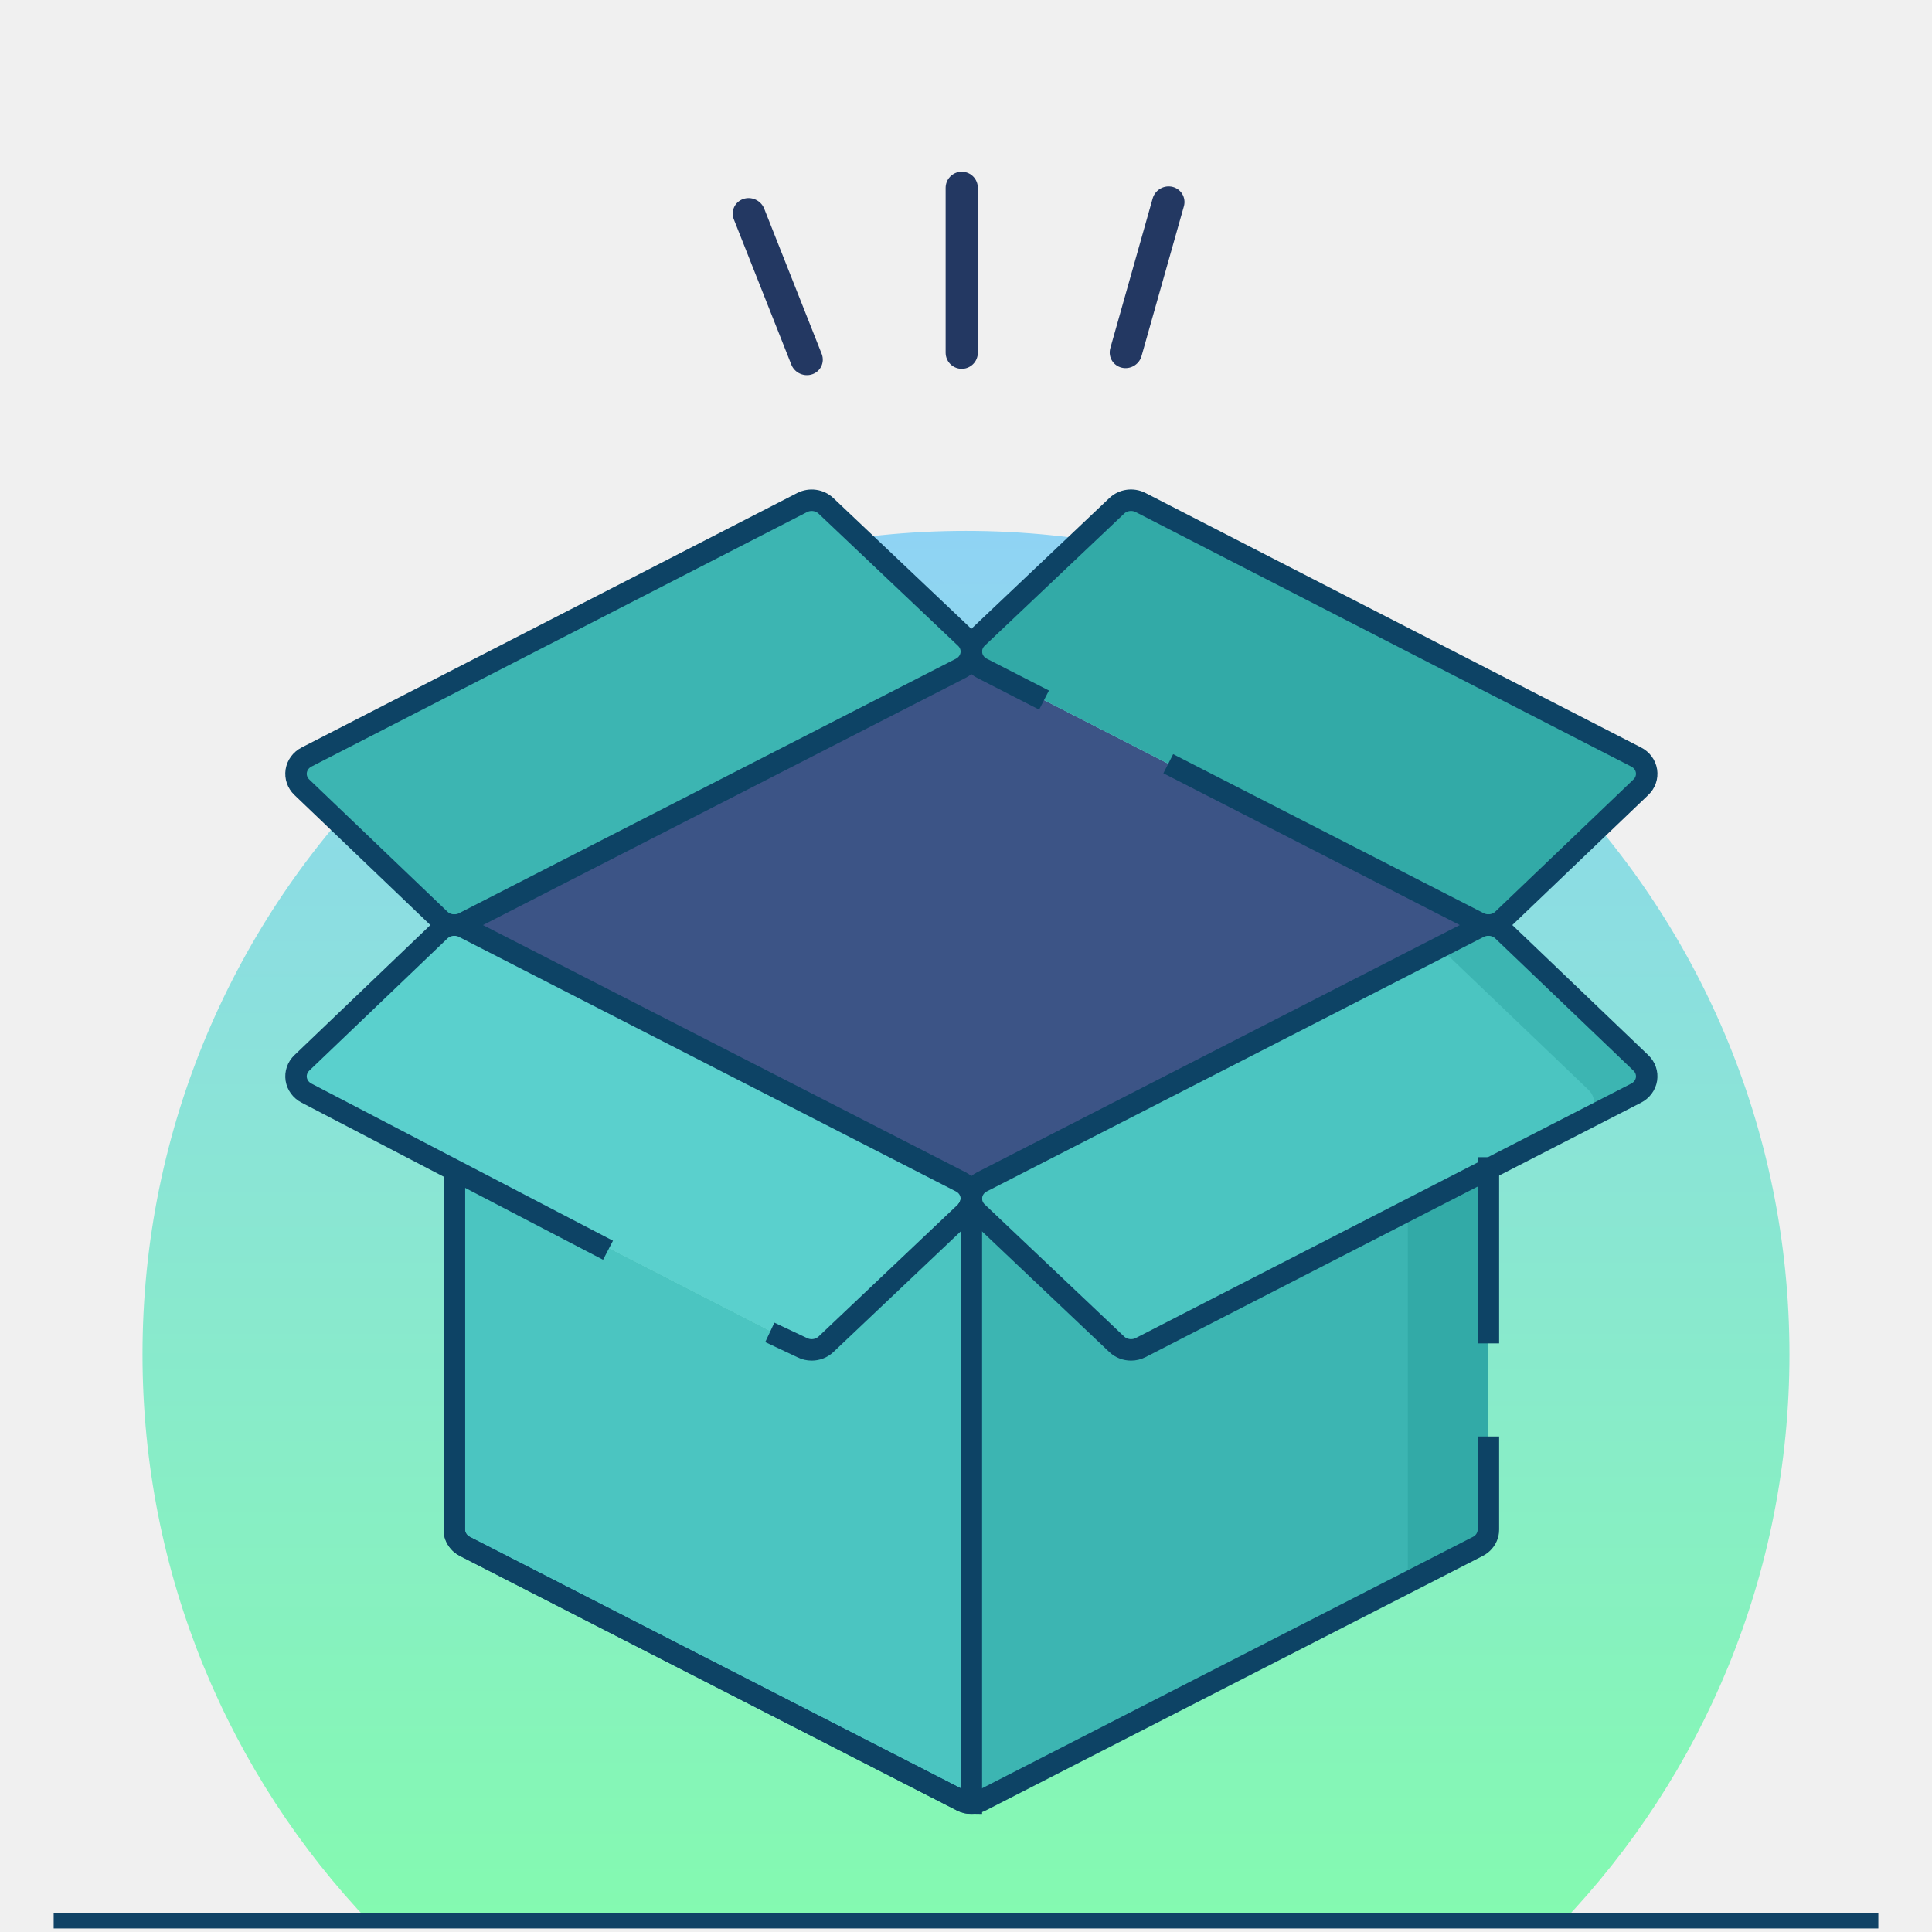
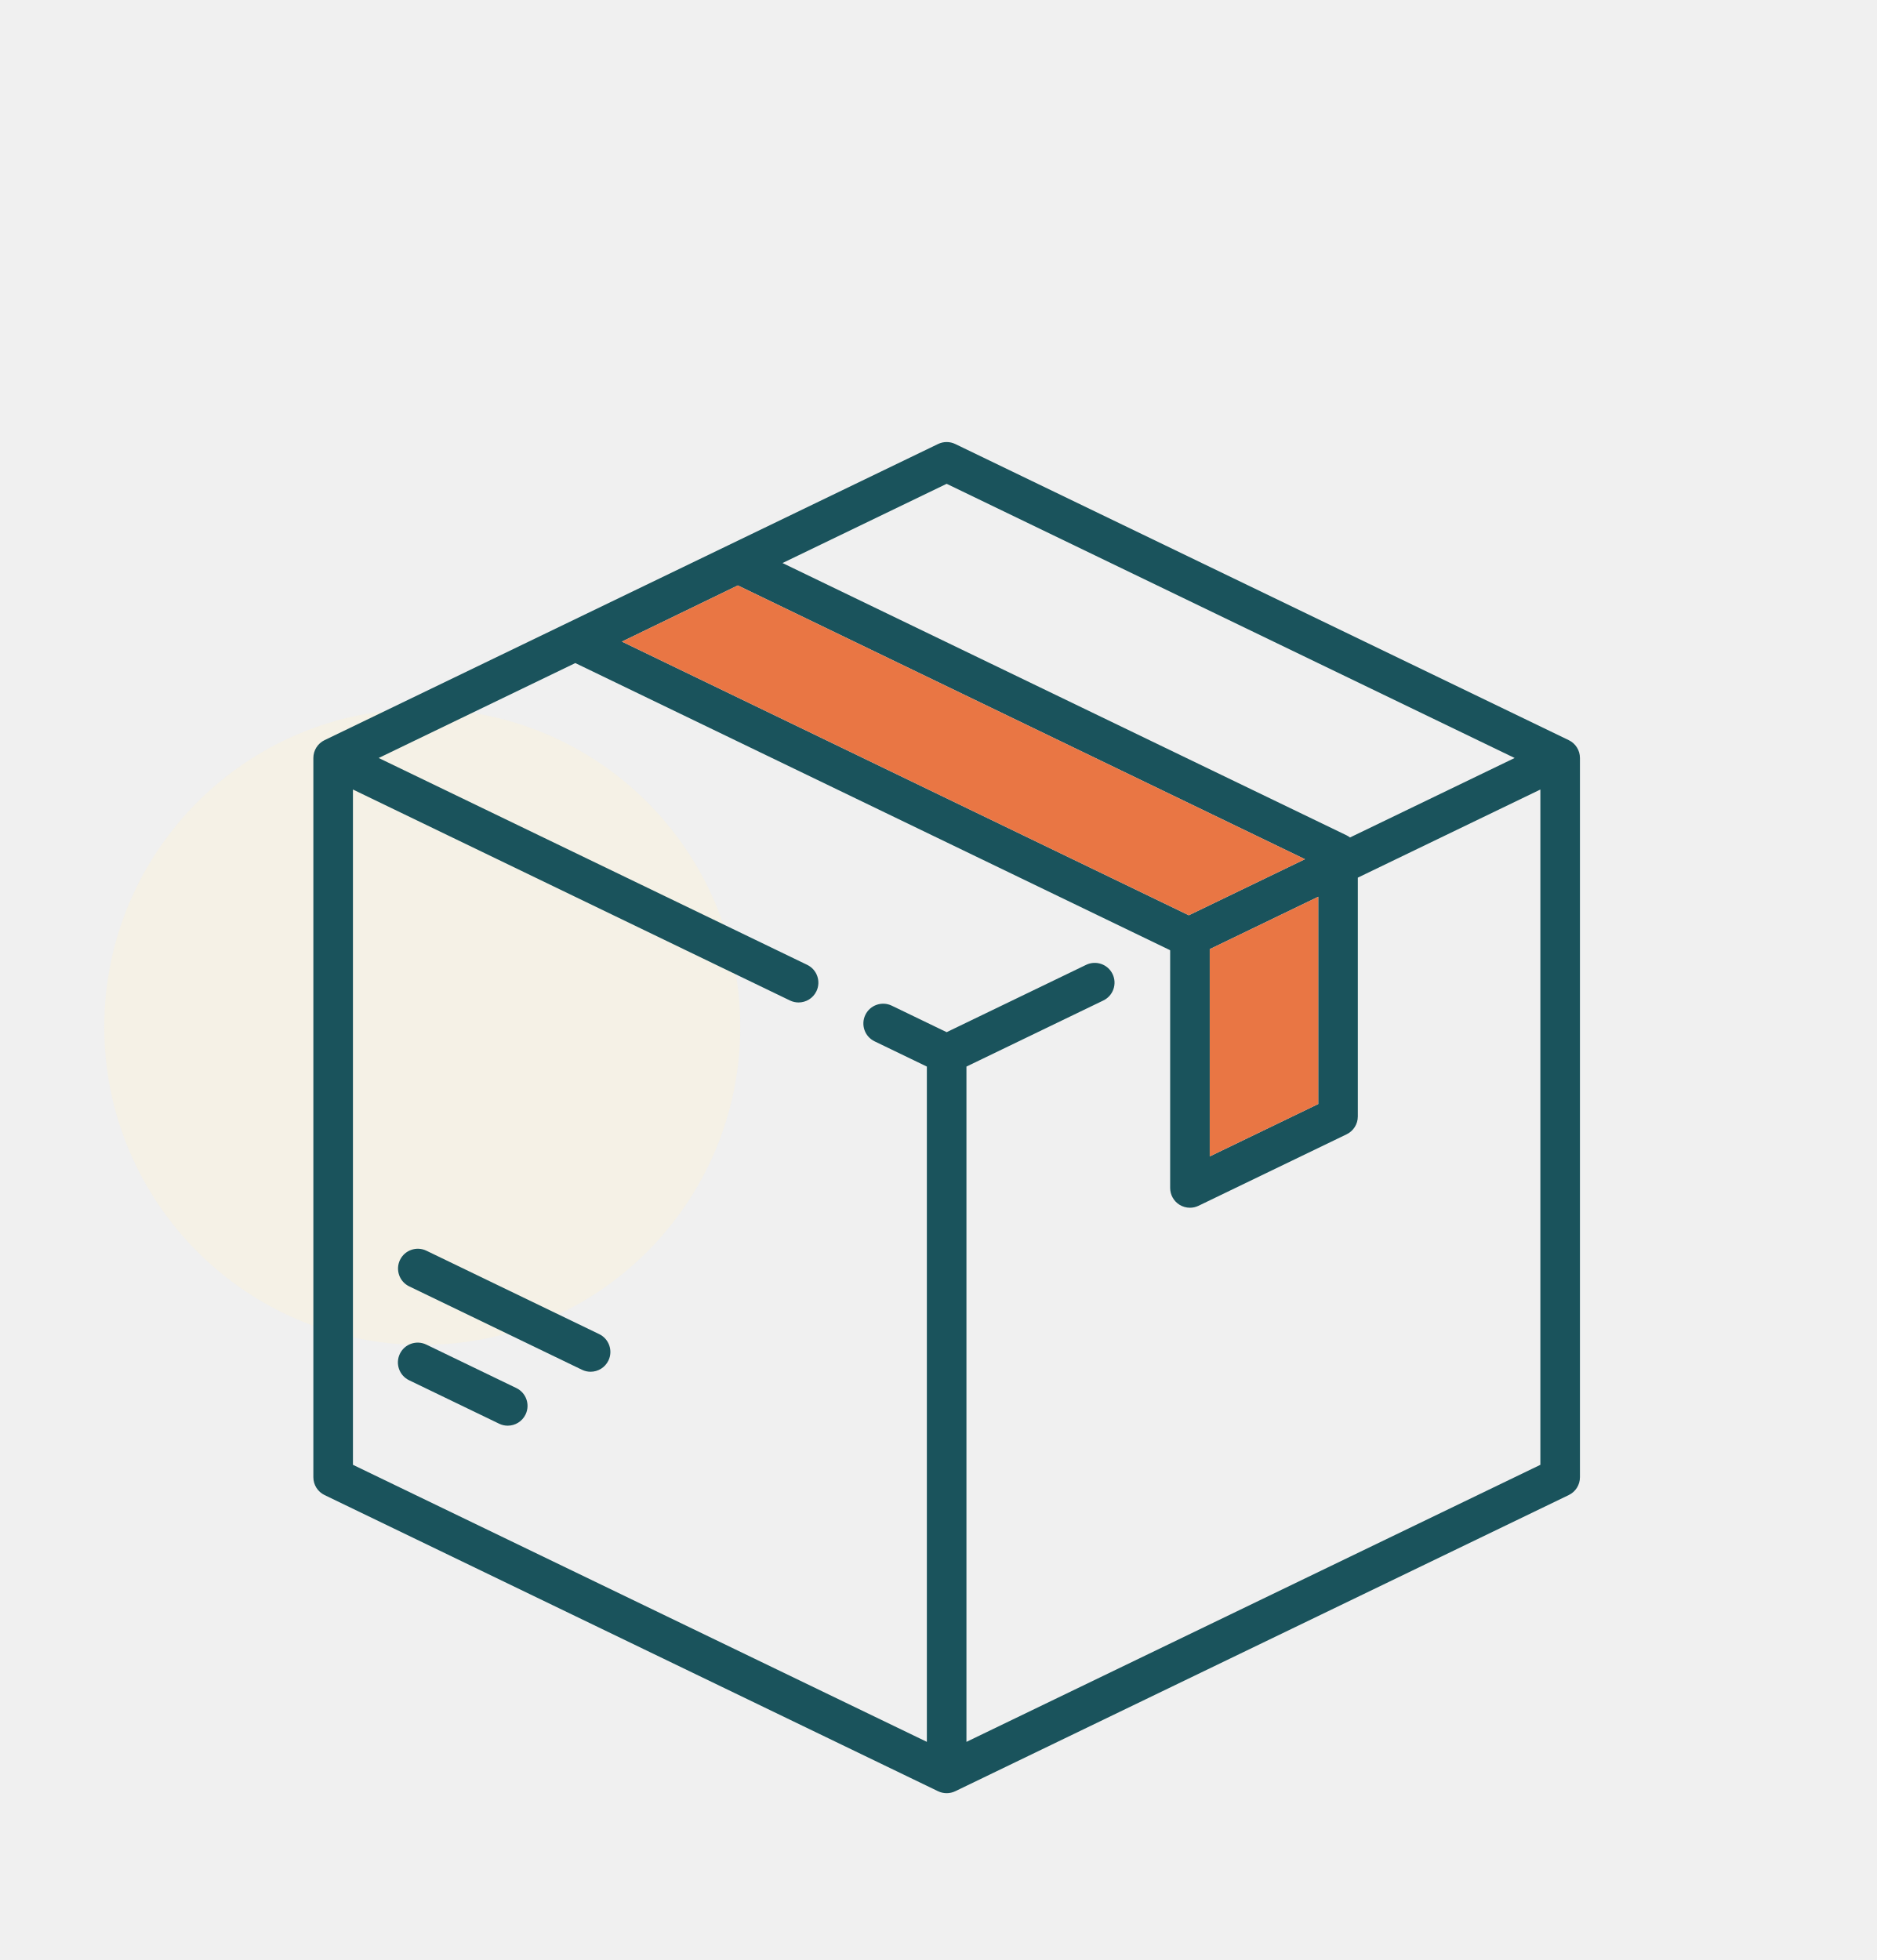
- <svg xmlns="http://www.w3.org/2000/svg" width="180" height="180" viewBox="0 0 180 180" fill="none">
-   <path fill-rule="evenodd" clip-rule="evenodd" d="M145.482 179.169C158.639 165.396 166.719 146.732 166.719 126.182C166.719 83.81 132.37 49.461 89.998 49.461C47.626 49.461 13.277 83.81 13.277 126.182C13.277 146.732 21.358 165.396 34.514 179.169H145.482Z" fill="url(#paint0_linear)" />
-   <rect x="5" y="178.21" width="170" height="1.461" fill="#104366" />
-   <path d="M106.267 125.553C105.987 125.698 105.679 125.766 105.374 125.766C104.888 125.766 104.408 125.588 104.047 125.247L91.05 112.932C90.695 112.595 90.499 112.14 90.499 111.673C90.499 112.14 90.304 112.595 89.949 112.932L76.951 125.247C76.591 125.588 76.111 125.766 75.625 125.766C75.32 125.766 75.012 125.698 74.732 125.553L42.328 108.912V142.506C42.328 142.568 42.331 142.629 42.338 142.69C42.34 142.716 42.346 142.741 42.349 142.766C42.354 142.797 42.358 142.828 42.364 142.859C42.372 142.898 42.383 142.935 42.394 142.973C42.399 142.99 42.403 143.008 42.408 143.025C42.42 143.063 42.435 143.1 42.45 143.138C42.456 143.154 42.462 143.171 42.469 143.188C42.484 143.221 42.501 143.253 42.517 143.286C42.527 143.306 42.537 143.326 42.548 143.345C42.563 143.372 42.579 143.397 42.595 143.423C42.611 143.447 42.626 143.472 42.642 143.496C42.656 143.516 42.672 143.534 42.686 143.553C42.708 143.582 42.728 143.609 42.752 143.636C42.764 143.651 42.779 143.665 42.792 143.68C42.818 143.709 42.845 143.737 42.873 143.765C42.888 143.779 42.904 143.792 42.92 143.805C42.949 143.831 42.977 143.856 43.007 143.88C43.036 143.903 43.067 143.924 43.098 143.945C43.116 143.958 43.132 143.971 43.151 143.983C43.205 144.018 43.261 144.049 43.318 144.079L89.607 167.786C89.885 167.929 90.192 168 90.499 168C90.806 168 91.114 167.928 91.392 167.786L137.68 144.079C137.738 144.049 137.794 144.017 137.848 143.983C137.866 143.971 137.883 143.958 137.901 143.945C137.932 143.924 137.963 143.903 137.992 143.88C138.022 143.856 138.05 143.831 138.079 143.805C138.094 143.792 138.11 143.779 138.125 143.765C138.153 143.737 138.18 143.709 138.206 143.68C138.22 143.665 138.234 143.651 138.247 143.636C138.27 143.61 138.291 143.582 138.312 143.553C138.327 143.534 138.342 143.516 138.356 143.496C138.373 143.472 138.387 143.447 138.403 143.423C138.419 143.397 138.436 143.372 138.451 143.345C138.462 143.326 138.471 143.306 138.481 143.286C138.498 143.253 138.514 143.221 138.529 143.188C138.536 143.171 138.542 143.154 138.548 143.138C138.563 143.101 138.578 143.063 138.59 143.025C138.596 143.008 138.599 142.99 138.604 142.973C138.615 142.935 138.626 142.898 138.634 142.859C138.64 142.828 138.644 142.797 138.649 142.766C138.653 142.741 138.658 142.716 138.661 142.69C138.667 142.629 138.67 142.568 138.67 142.506V108.912L106.267 125.553Z" fill="#3CB5B2" />
-   <path d="M89.514 62.263C90.035 61.998 90.393 61.511 90.478 60.956C90.49 60.871 90.498 60.786 90.498 60.7C90.498 60.786 90.505 60.871 90.518 60.954C90.603 61.509 90.961 61.993 91.481 62.261L137.776 85.971C138.059 86.116 138.364 86.184 138.669 86.184C138.364 86.184 138.059 86.255 137.776 86.4L91.481 110.11C90.961 110.376 90.603 110.862 90.518 111.417C90.505 111.502 90.498 111.588 90.498 111.673C90.498 111.588 90.49 111.502 90.478 111.417C90.393 110.862 90.035 110.376 89.514 110.11L43.22 86.4C42.972 86.275 42.707 86.203 42.441 86.186C42.707 86.17 42.972 86.099 43.22 85.973L89.514 62.263Z" fill="#3C5486" />
-   <line x1="1.5" y1="-1.5" x2="16.054" y2="-1.5" transform="matrix(-0.368007 -0.929823 0.942288 -0.334804 77.1055 34.3623)" stroke="#233862" stroke-width="3" stroke-linecap="round" stroke-linejoin="round" />
-   <line x1="1.5" y1="-1.5" x2="15.998" y2="-1.5" transform="matrix(0.272126 -0.962262 0.969251 0.246074 105.945 34.6204)" stroke="#233862" stroke-width="3" stroke-linecap="round" stroke-linejoin="round" />
-   <line x1="89.602" y1="32.862" x2="89.602" y2="17.5" stroke="#233862" stroke-width="3" stroke-linecap="round" stroke-linejoin="round" />
-   <path d="M153.401 71.833C153.486 72.388 153.293 72.947 152.875 73.346L140.003 85.659C139.642 86.005 139.159 86.185 138.671 86.185C138.366 86.185 138.061 86.116 137.778 85.971L91.483 62.261C90.963 61.993 90.605 61.51 90.52 60.955C90.507 60.872 90.5 60.787 90.5 60.701C90.5 60.699 90.5 60.699 90.5 60.696C90.5 60.23 90.695 59.774 91.05 59.44L104.048 47.125C104.634 46.567 105.537 46.444 106.268 46.819L152.437 70.529C152.958 70.794 153.313 71.278 153.401 71.833Z" fill="#32AAA7" />
-   <path d="M152.875 99.026C153.293 99.424 153.486 99.984 153.401 100.539C153.313 101.091 152.958 101.575 152.437 101.843L106.268 125.553C105.987 125.698 105.68 125.766 105.374 125.766C104.889 125.766 104.408 125.588 104.048 125.247L91.05 112.932C90.695 112.596 90.5 112.14 90.5 111.673C90.5 111.588 90.507 111.503 90.52 111.417C90.605 110.862 90.963 110.376 91.483 110.111L137.778 86.4C138.061 86.256 138.366 86.185 138.671 86.185C139.159 86.185 139.642 86.367 140.003 86.711L152.875 99.026Z" fill="#4BC5C1" />
-   <path d="M152.875 99.026L140.003 86.711C139.643 86.367 139.16 86.184 138.672 86.184C138.366 86.184 138.061 86.256 137.778 86.4L132.891 88.905C133.173 88.76 133.479 88.689 133.784 88.689C134.272 88.689 134.755 88.872 135.115 89.216L147.988 101.531C148.406 101.929 148.599 102.489 148.513 103.043C148.426 103.596 148.07 104.079 147.55 104.348L152.438 101.843C152.958 101.575 153.313 101.091 153.401 100.539C153.486 99.984 153.293 99.424 152.875 99.026Z" fill="#3CB5B2" />
-   <path d="M90.499 60.696C90.499 60.698 90.499 60.698 90.499 60.701C90.499 60.786 90.491 60.872 90.478 60.957C90.393 61.512 90.036 61.998 89.515 62.263L43.22 85.974C42.973 86.099 42.707 86.17 42.442 86.187C42.39 86.184 42.335 86.184 42.282 86.187C41.809 86.178 41.346 85.997 40.996 85.663L28.123 73.347C27.706 72.949 27.513 72.39 27.598 71.835C27.685 71.283 28.041 70.799 28.561 70.531L74.731 46.821C75.462 46.446 76.365 46.572 76.951 47.126L89.948 59.442C90.303 59.779 90.496 60.231 90.499 60.696Z" fill="#3CB5B2" />
-   <path d="M90.478 111.417C90.491 111.503 90.499 111.588 90.499 111.673C90.499 112.14 90.303 112.596 89.948 112.932L76.951 125.247C76.59 125.588 76.11 125.766 75.624 125.766C75.319 125.766 75.011 125.698 74.731 125.553L28.561 101.843C28.041 101.575 27.685 101.091 27.598 100.539C27.513 99.984 27.706 99.424 28.123 99.026L40.996 86.711C41.346 86.377 41.809 86.197 42.282 86.187C42.297 86.189 42.312 86.189 42.327 86.189C42.365 86.189 42.402 86.189 42.442 86.187C42.707 86.204 42.973 86.275 43.22 86.4L89.515 110.111C90.036 110.376 90.393 110.862 90.478 111.417Z" fill="#5AD0CD" />
-   <path d="M138.127 109.191C138.103 109.235 138.077 109.252 138.052 109.23H138.051L131.161 112.768V146.36C131.161 146.421 131.158 146.482 131.152 146.543C131.149 146.569 131.144 146.594 131.14 146.619C131.135 146.65 131.131 146.681 131.125 146.712C131.117 146.751 131.106 146.788 131.095 146.826C131.09 146.843 131.087 146.861 131.081 146.878C131.069 146.917 131.054 146.953 131.039 146.991C131.033 147.007 131.027 147.024 131.02 147.041C131.005 147.074 130.989 147.106 130.972 147.139C130.962 147.159 130.953 147.179 130.942 147.199C130.927 147.225 130.91 147.251 130.894 147.276C130.879 147.301 130.864 147.325 130.847 147.349C130.833 147.369 130.818 147.388 130.803 147.407C130.782 147.435 130.761 147.463 130.738 147.49C130.725 147.505 130.711 147.518 130.697 147.533C130.671 147.562 130.644 147.591 130.616 147.618C130.601 147.632 130.585 147.645 130.57 147.659C130.541 147.684 130.513 147.71 130.483 147.733C130.453 147.756 130.422 147.777 130.392 147.798C130.374 147.811 130.357 147.824 130.339 147.836C130.326 147.844 130.313 147.85 130.301 147.858L137.679 144.079C137.737 144.049 137.793 144.017 137.847 143.983C137.865 143.971 137.882 143.958 137.9 143.945C137.931 143.924 137.962 143.903 137.991 143.88C138.021 143.856 138.049 143.831 138.078 143.805C138.093 143.792 138.109 143.779 138.124 143.764C138.152 143.737 138.179 143.709 138.205 143.679C138.219 143.665 138.233 143.651 138.246 143.636C138.269 143.609 138.29 143.582 138.311 143.553C138.326 143.534 138.341 143.516 138.355 143.496C138.372 143.472 138.386 143.447 138.402 143.423C138.418 143.397 138.435 143.372 138.45 143.345C138.461 143.325 138.47 143.305 138.48 143.286C138.497 143.253 138.513 143.221 138.528 143.187C138.535 143.171 138.541 143.154 138.547 143.137C138.562 143.1 138.577 143.063 138.589 143.025C138.595 143.008 138.598 142.99 138.603 142.972C138.614 142.935 138.625 142.897 138.633 142.859C138.639 142.828 138.643 142.797 138.648 142.766C138.652 142.74 138.657 142.715 138.66 142.689C138.666 142.629 138.669 142.568 138.669 142.506V108.912L138.127 109.191Z" fill="#32AAA7" />
-   <path d="M89.949 112.932L76.951 125.247C76.591 125.588 76.111 125.766 75.625 125.766C75.32 125.766 75.012 125.698 74.732 125.553L42.328 108.912V142.506C42.328 142.568 42.331 142.629 42.338 142.69C42.34 142.716 42.346 142.741 42.349 142.766C42.354 142.797 42.358 142.828 42.364 142.859C42.372 142.898 42.383 142.935 42.394 142.973C42.399 142.99 42.403 143.008 42.408 143.025C42.42 143.063 42.435 143.1 42.45 143.138C42.456 143.154 42.462 143.171 42.469 143.188C42.484 143.221 42.501 143.253 42.517 143.286C42.527 143.306 42.537 143.326 42.548 143.345C42.563 143.372 42.579 143.397 42.595 143.423C42.611 143.447 42.626 143.472 42.642 143.496C42.656 143.516 42.672 143.534 42.686 143.553C42.708 143.582 42.728 143.609 42.752 143.636C42.764 143.651 42.779 143.665 42.792 143.68C42.818 143.709 42.845 143.737 42.873 143.765C42.888 143.779 42.904 143.792 42.92 143.805C42.949 143.831 42.977 143.856 43.007 143.88C43.036 143.903 43.067 143.924 43.098 143.945C43.116 143.958 43.132 143.971 43.151 143.983C43.205 144.018 43.261 144.049 43.318 144.079L89.607 167.786C89.885 167.929 90.192 168 90.499 168V111.673C90.499 112.14 90.304 112.595 89.949 112.932Z" fill="#4BC5C1" />
-   <path d="M90.499 111.673C90.499 112.14 90.304 112.595 89.949 112.932M42.328 108.912V142.506C42.328 142.568 42.331 142.629 42.338 142.69C42.34 142.716 42.346 142.741 42.349 142.766C42.354 142.797 42.358 142.828 42.364 142.859C42.372 142.898 42.383 142.935 42.394 142.973C42.399 142.99 42.403 143.008 42.408 143.025C42.42 143.063 42.435 143.1 42.45 143.138C42.456 143.154 42.462 143.171 42.469 143.188C42.484 143.221 42.501 143.253 42.517 143.286C42.527 143.306 42.537 143.326 42.548 143.345C42.563 143.372 42.579 143.397 42.595 143.423C42.611 143.447 42.626 143.472 42.642 143.496C42.656 143.516 42.672 143.534 42.686 143.553C42.708 143.582 42.728 143.609 42.752 143.636C42.764 143.651 42.779 143.665 42.792 143.68C42.818 143.709 42.845 143.737 42.873 143.765C42.888 143.779 42.904 143.792 42.92 143.805C42.949 143.831 42.977 143.856 43.007 143.88C43.036 143.903 43.067 143.924 43.098 143.945C43.116 143.958 43.132 143.971 43.151 143.983C43.205 144.018 43.261 144.049 43.318 144.079L89.607 167.786C89.885 167.929 90.192 168 90.499 168C90.806 168 91.114 167.928 91.392 167.786L137.68 144.079C137.738 144.049 137.794 144.017 137.848 143.983C137.866 143.971 137.883 143.958 137.901 143.945C137.932 143.924 137.963 143.903 137.992 143.88C138.022 143.856 138.05 143.831 138.079 143.805C138.094 143.792 138.11 143.779 138.125 143.765C138.153 143.737 138.18 143.709 138.206 143.68C138.22 143.665 138.234 143.651 138.247 143.636C138.27 143.61 138.291 143.582 138.312 143.553C138.327 143.534 138.342 143.516 138.356 143.496C138.373 143.472 138.387 143.447 138.403 143.423C138.419 143.397 138.436 143.372 138.451 143.345C138.462 143.326 138.471 143.306 138.481 143.286C138.498 143.253 138.514 143.221 138.529 143.188C138.536 143.171 138.542 143.154 138.548 143.138C138.563 143.101 138.578 143.063 138.59 143.025C138.596 143.008 138.599 142.99 138.604 142.973C138.615 142.935 138.626 142.898 138.634 142.859C138.64 142.828 138.644 142.797 138.649 142.766C138.653 142.741 138.658 142.716 138.661 142.69C138.667 142.629 138.67 142.568 138.67 142.506V133.833M138.67 107.812V125.159" stroke="#0D4365" stroke-width="2" />
-   <path d="M97.27 65.225L91.483 62.261C90.963 61.993 90.605 61.51 90.52 60.955C90.507 60.872 90.5 60.787 90.5 60.701C90.5 60.699 90.5 60.699 90.5 60.696C90.5 60.23 90.695 59.774 91.05 59.44L104.048 47.125C104.634 46.567 105.537 46.444 106.268 46.819L152.437 70.529C152.958 70.794 153.313 71.278 153.401 71.833C153.486 72.388 153.293 72.947 152.875 73.346L140.003 85.659C139.642 86.005 139.159 86.185 138.671 86.185C138.366 86.185 138.061 86.116 137.778 85.971L114.631 74.116L108.844 71.153" stroke="#0D4365" stroke-width="2" />
-   <path d="M152.875 99.026C153.293 99.424 153.486 99.984 153.401 100.539C153.313 101.091 152.958 101.575 152.437 101.843L106.268 125.553C105.987 125.698 105.68 125.766 105.374 125.766C104.889 125.766 104.408 125.588 104.048 125.247L91.05 112.932C90.695 112.596 90.5 112.14 90.5 111.673C90.5 111.588 90.507 111.503 90.52 111.417C90.605 110.862 90.963 110.376 91.483 110.111L137.778 86.4C138.061 86.256 138.366 86.185 138.671 86.185C139.159 86.185 139.642 86.367 140.003 86.711L152.875 99.026Z" stroke="#0D4365" stroke-width="2" />
-   <path d="M90.499 60.696C90.499 60.698 90.499 60.698 90.499 60.701C90.499 60.786 90.491 60.872 90.478 60.957C90.393 61.512 90.036 61.998 89.515 62.263L43.22 85.974C42.973 86.099 42.707 86.17 42.442 86.187C42.39 86.184 42.335 86.184 42.282 86.187C41.809 86.178 41.346 85.997 40.996 85.663L28.123 73.347C27.706 72.949 27.513 72.39 27.598 71.835C27.685 71.283 28.041 70.799 28.561 70.531L74.731 46.821C75.462 46.446 76.365 46.572 76.951 47.126L89.948 59.442C90.303 59.779 90.496 60.231 90.499 60.696Z" stroke="#0D4365" stroke-width="2" />
-   <path d="M56.648 116.483L28.561 101.843C28.041 101.575 27.685 101.091 27.598 100.539C27.513 99.984 27.706 99.424 28.123 99.026L40.996 86.711C41.346 86.377 41.809 86.197 42.282 86.187C42.297 86.189 42.312 86.189 42.327 86.189C42.365 86.189 42.402 86.189 42.442 86.187C42.707 86.204 42.973 86.275 43.22 86.4L89.515 110.111C90.036 110.376 90.393 110.862 90.478 111.417C90.491 111.503 90.499 111.588 90.499 111.673C90.499 112.14 90.303 112.596 89.948 112.932L76.951 125.247C76.59 125.588 76.11 125.766 75.624 125.766C75.319 125.766 75.011 125.698 74.731 125.553L71.722 124.134" stroke="#0D4365" stroke-width="2" />
-   <path d="M89.949 112.932C90.304 112.595 90.499 112.14 90.499 111.673V168C90.192 168 89.885 167.929 89.607 167.786L43.318 144.079C43.261 144.049 43.205 144.018 43.151 143.983C43.132 143.971 43.116 143.958 43.098 143.945C43.067 143.924 43.036 143.903 43.007 143.88C42.977 143.856 42.949 143.831 42.92 143.805C42.904 143.792 42.888 143.779 42.873 143.765C42.845 143.737 42.818 143.709 42.792 143.68C42.779 143.665 42.764 143.651 42.752 143.636C42.728 143.609 42.708 143.582 42.686 143.553C42.672 143.534 42.656 143.516 42.642 143.496C42.626 143.472 42.611 143.447 42.595 143.423C42.579 143.397 42.563 143.372 42.548 143.345C42.537 143.326 42.527 143.306 42.517 143.286C42.501 143.253 42.484 143.221 42.469 143.188C42.462 143.171 42.456 143.154 42.45 143.137C42.435 143.1 42.42 143.063 42.408 143.025C42.403 143.008 42.399 142.99 42.394 142.972C42.383 142.935 42.372 142.898 42.364 142.859C42.358 142.828 42.354 142.797 42.349 142.766C42.346 142.741 42.34 142.715 42.338 142.69C42.331 142.629 42.328 142.568 42.328 142.506L42.328 108.832" stroke="#0D4365" stroke-width="2" />
+ <svg xmlns="http://www.w3.org/2000/svg" width="180" height="188" viewBox="0 0 180 188" fill="none">
+   <circle cx="40.5" cy="98.5" r="30.5" fill="#FAF3DD" fill-opacity="0.5" />
+   <g clip-path="url(#clip0)">
+     <path d="M150.465 70.995L91.622 42.589C91.1 42.337 90.493 42.337 89.971 42.589L31.128 70.995C30.472 71.312 30.055 71.976 30.055 72.705V141.694C30.055 142.422 30.472 143.087 31.128 143.403L89.971 171.811C90.232 171.936 90.514 172 90.797 172C91.079 172 91.361 171.936 91.622 171.811L150.465 143.403C151.122 143.087 151.538 142.422 151.538 141.694V72.705C151.538 71.976 151.121 71.312 150.465 70.995ZM90.797 46.406L145.273 72.705L129.482 80.329C129.382 80.253 129.276 80.182 129.16 80.126L75.053 54.006L90.797 46.406ZM70.766 56.153L125.164 82.413L114.022 87.792L59.647 61.542L70.766 56.153ZM116.03 91.039L126.436 86.015V105.897L116.03 110.921V91.039ZM92.695 167.077V102.304L105.825 95.965C106.77 95.509 107.165 94.374 106.71 93.43C106.254 92.486 105.119 92.09 104.174 92.546L90.797 99.004L85.533 96.463C84.588 96.007 83.453 96.403 82.998 97.347C82.542 98.291 82.938 99.426 83.882 99.882L88.898 102.304V167.076L33.852 140.502V75.73L75.769 95.966C76.035 96.094 76.316 96.155 76.593 96.155C77.299 96.155 77.977 95.76 78.304 95.081C78.76 94.137 78.364 93.002 77.42 92.546L36.32 72.705L55.179 63.6L112.206 91.131C112.215 91.143 112.224 91.153 112.233 91.165V113.946C112.233 114.599 112.569 115.206 113.122 115.554C113.429 115.747 113.78 115.844 114.131 115.844C114.413 115.844 114.695 115.782 114.957 115.655L129.16 108.799C129.816 108.482 130.233 107.818 130.233 107.089V84.182L147.742 75.73V140.503L92.695 167.077Z" fill="#1A535C" />
+     <path d="M70.767 56.153L125.164 82.413L114.023 87.792L59.648 61.542L70.767 56.153ZM116.03 91.039L126.437 86.015V105.897L116.03 110.921V91.039Z" fill="#E97644" />
+     <path d="M49.524 133.14L40.888 128.971C39.944 128.515 38.809 128.911 38.353 129.856C37.898 130.8 38.293 131.935 39.237 132.391L47.873 136.559C48.139 136.688 48.42 136.749 48.697 136.749C49.403 136.749 50.08 136.353 50.408 135.675C50.864 134.731 50.468 133.596 49.524 133.14Z" fill="#1A535C" />
+     <path d="M57.471 127.967L40.9 119.967C39.956 119.511 38.821 119.907 38.365 120.852C37.909 121.796 38.305 122.931 39.249 123.387L55.82 131.386C56.086 131.515 56.367 131.576 56.644 131.576C57.35 131.576 58.028 131.18 58.355 130.502C58.811 129.558 58.415 128.423 57.471 127.967Z" fill="#1A535C" />
+   </g>
  <defs>
-     <linearGradient id="paint0_linear" x1="89.998" y1="49.461" x2="89.998" y2="179.169" gradientUnits="userSpaceOnUse">
-       <stop stop-color="#8FD3F4" />
-       <stop offset="1" stop-color="#84FAB0" />
-     </linearGradient>
+     <clipPath id="clip0">
+       <rect width="129.6" height="129.6" fill="white" transform="translate(26 42.3999)" />
+     </clipPath>
  </defs>
</svg>
